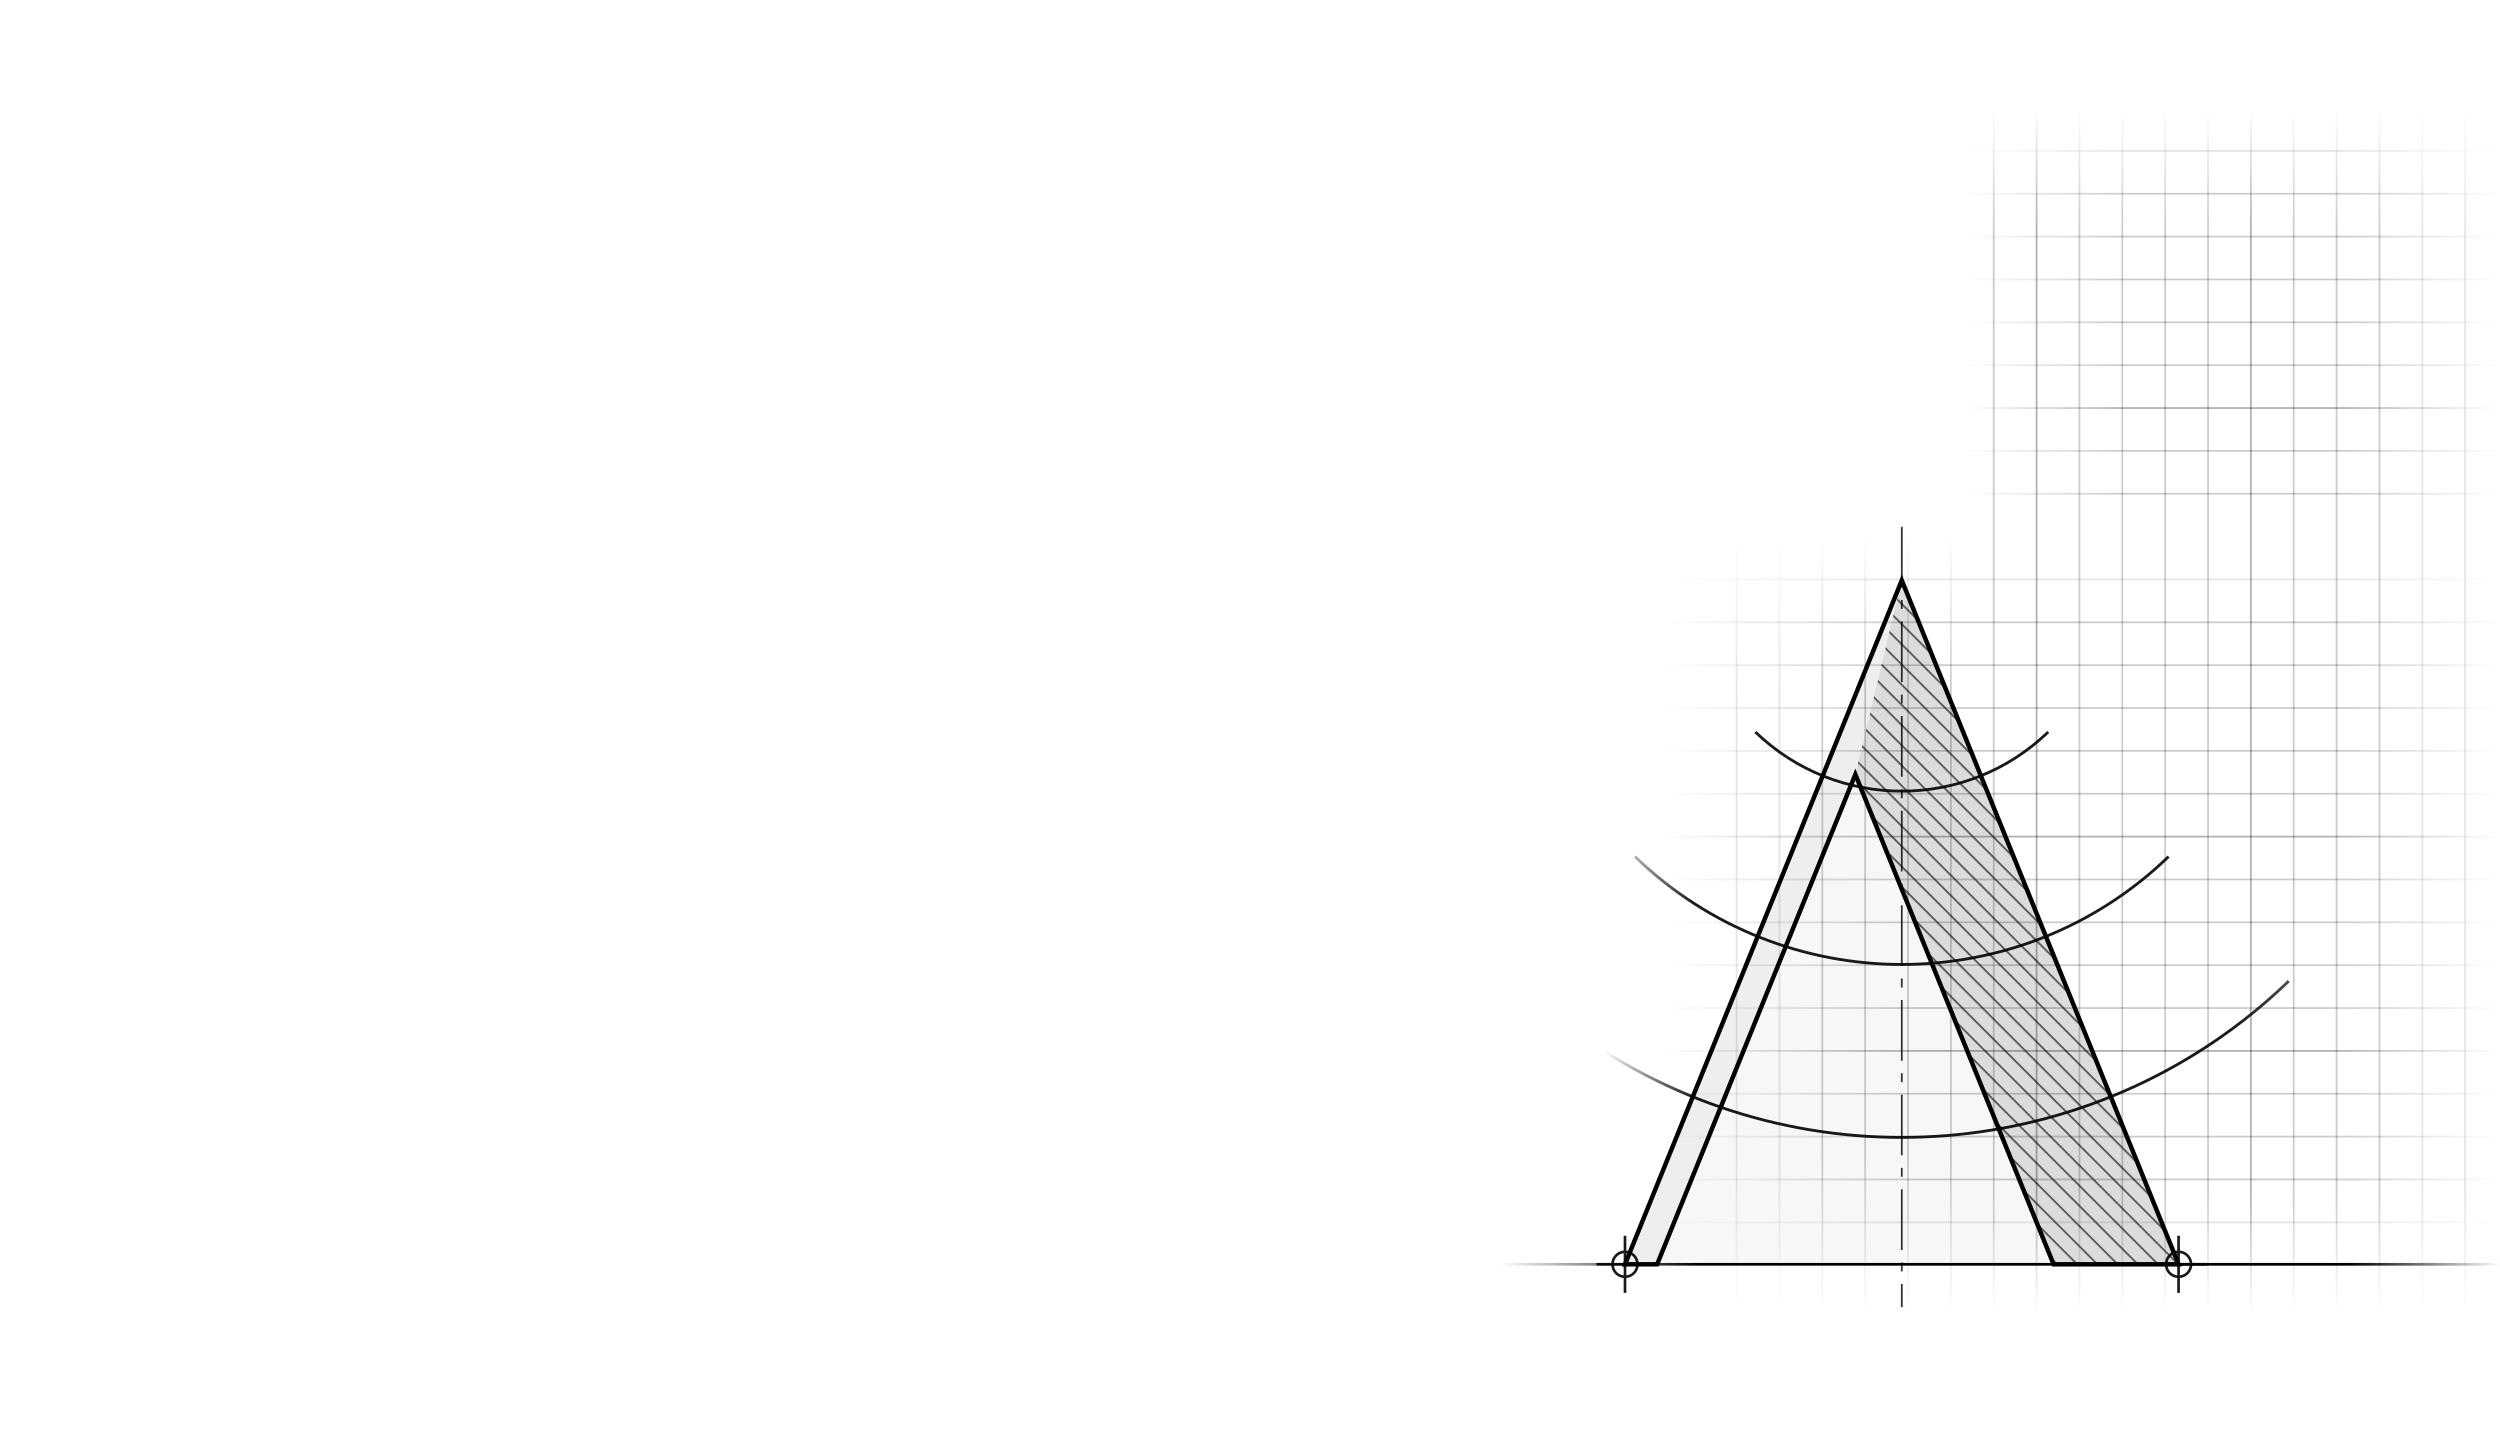
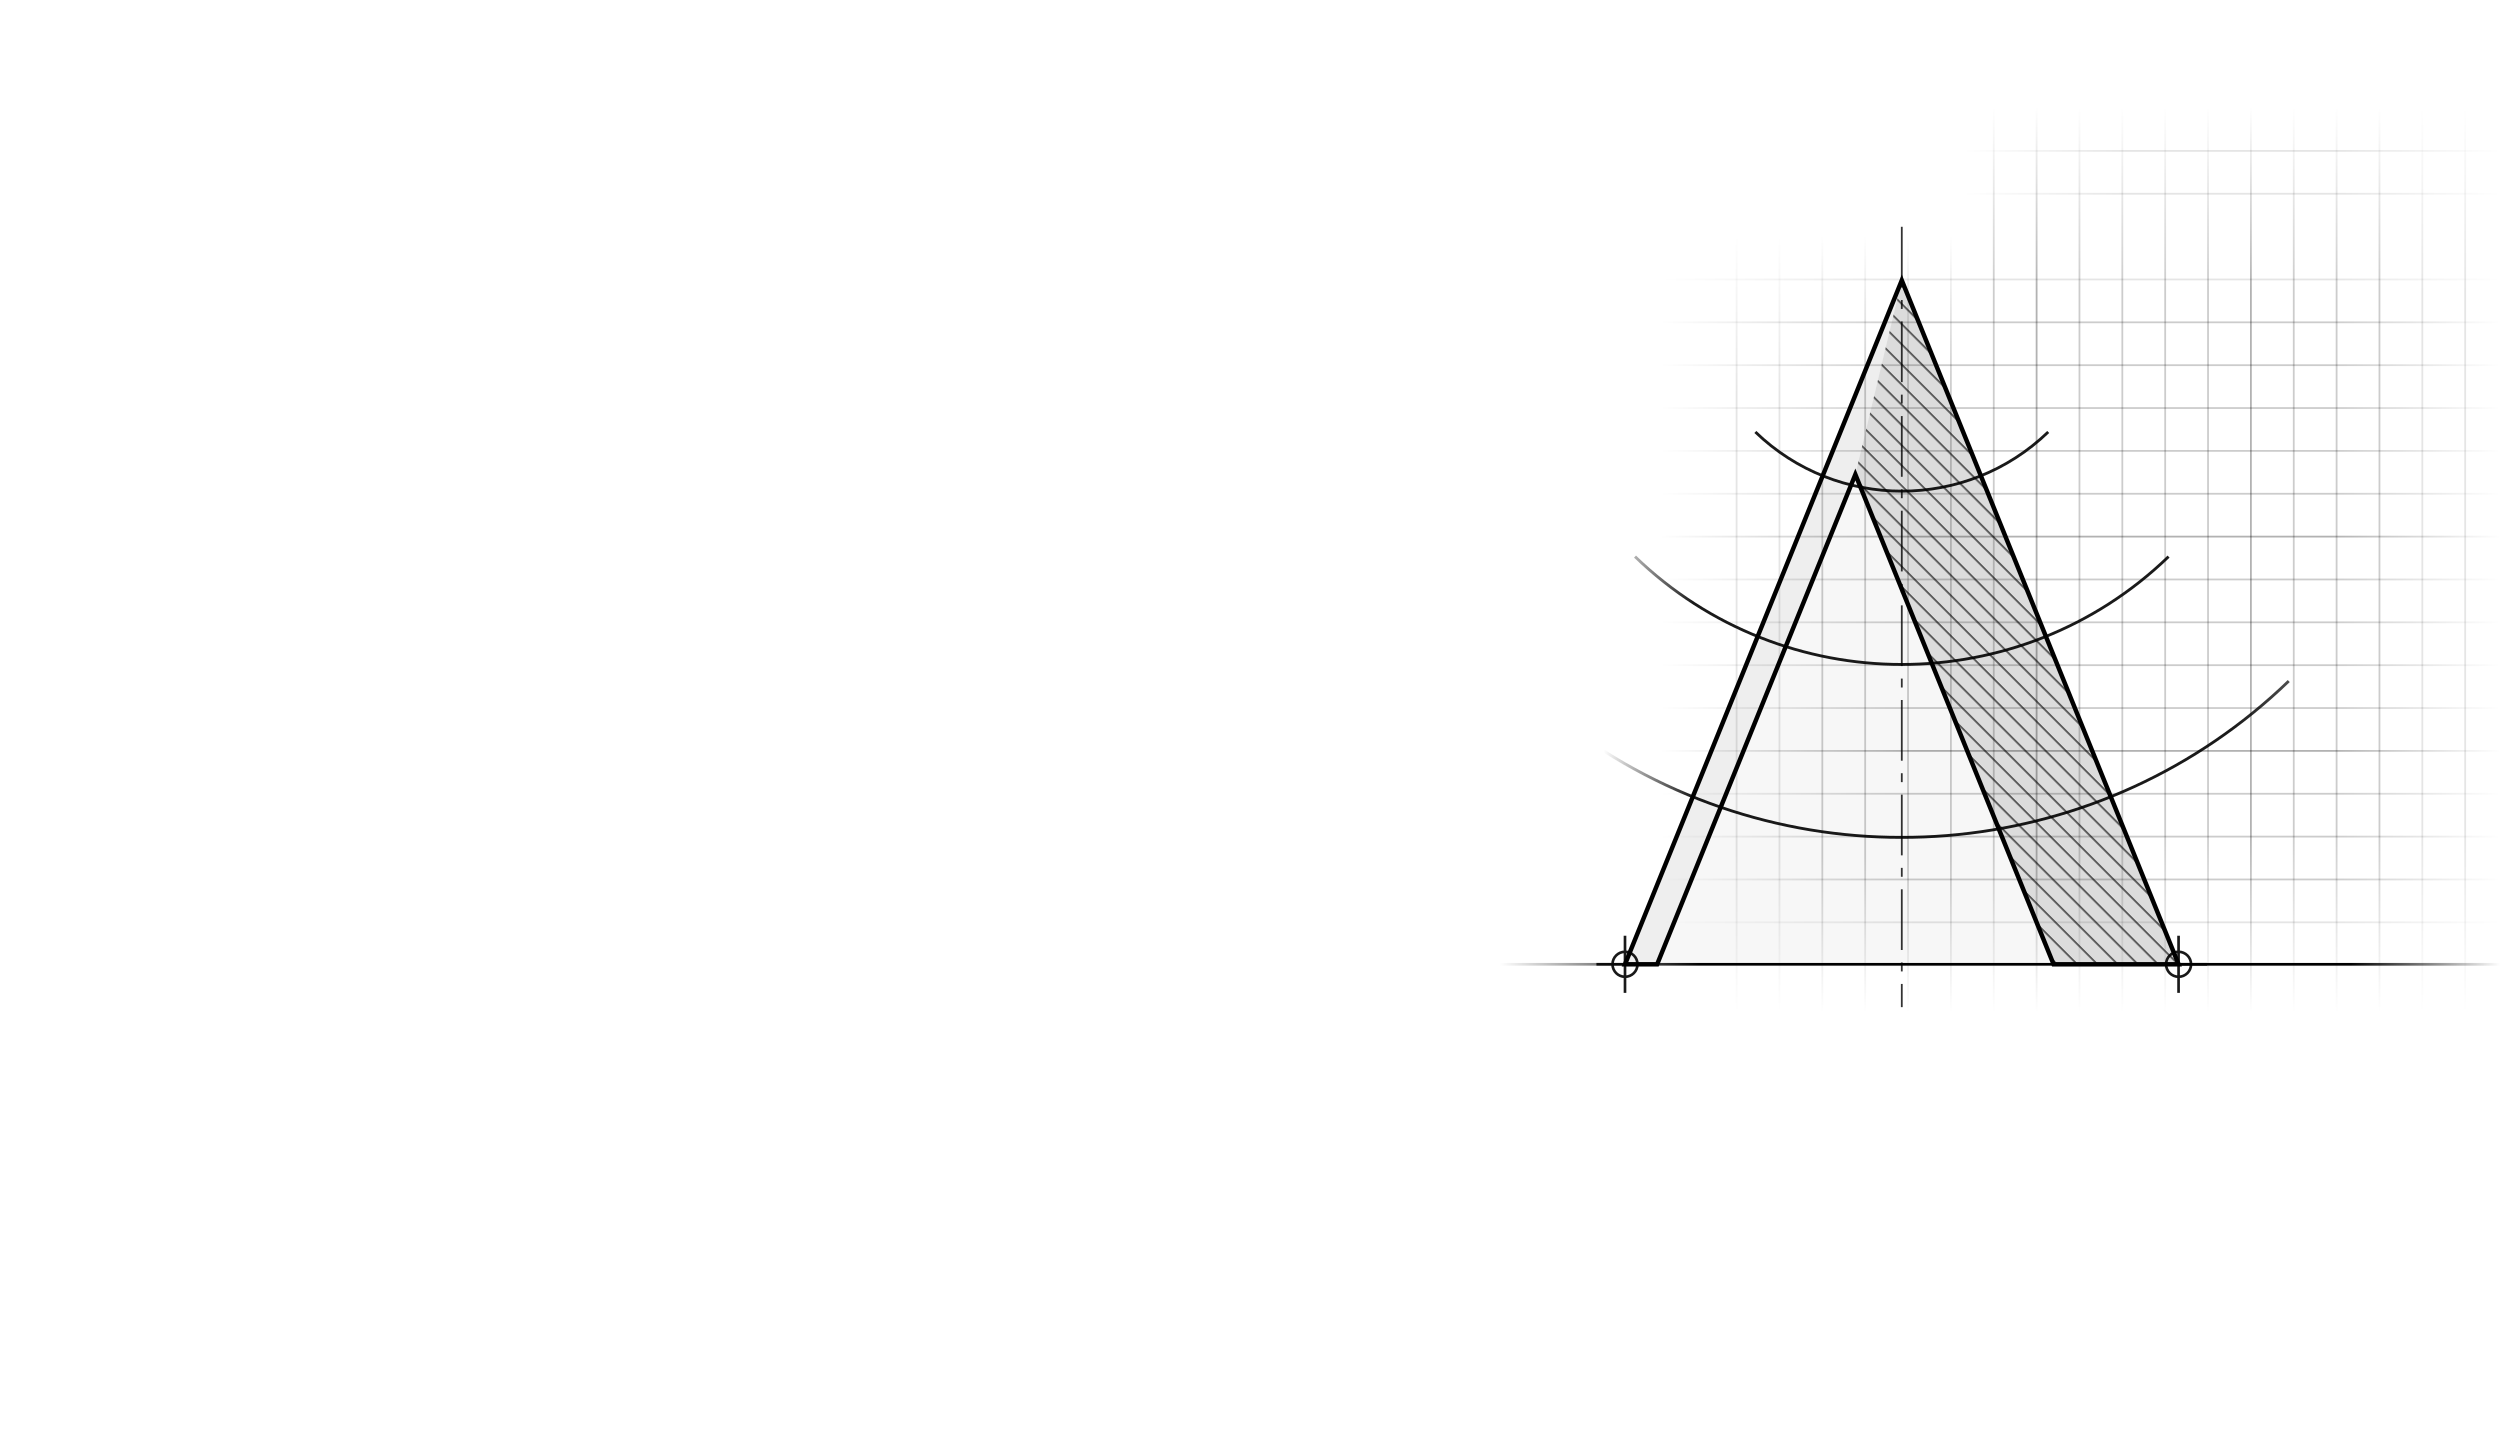
- <svg xmlns="http://www.w3.org/2000/svg" viewBox="-60 0 1400 800" width="1400" height="800" fill="none" stroke="currentColor" stroke-width="1.5">
+ <svg xmlns="http://www.w3.org/2000/svg" viewBox="-60 168 1400 800" width="1400" height="800" fill="none" stroke="currentColor" stroke-width="1.5">
  <defs>
    <linearGradient id="fxB" gradientUnits="userSpaceOnUse" x1="870" x2="1340" y1="0" y2="0">
      <stop offset="0" stop-opacity="0" />
      <stop offset="0.3" />
      <stop offset="0.8" />
      <stop offset="1" stop-opacity="0" />
    </linearGradient>
    <linearGradient id="fxA" gradientUnits="userSpaceOnUse" x1="1040" x2="1340" y1="0" y2="0">
      <stop offset="0" stop-opacity="0" />
      <stop offset="0.3" />
      <stop offset="0.7" />
      <stop offset="1" stop-opacity="0" />
    </linearGradient>
    <linearGradient id="fyB" gradientUnits="userSpaceOnUse" x1="0" x2="0" y1="300" y2="735">
      <stop offset="0" stop-opacity="0" />
      <stop offset="0.2" />
      <stop offset="0.8" />
      <stop offset="1" stop-opacity="0" />
    </linearGradient>
-     <linearGradient id="fyA" gradientUnits="userSpaceOnUse" x1="0" x2="0" y1="60" y2="735">
+     <linearGradient id="fyA" gradientUnits="userSpaceOnUse" x1="0" x2="0" y1="228" y2="735">
      <stop offset="0" stop-opacity="0" />
-       <stop offset="0.1" />
-       <stop offset="0.9" />
+       <stop offset="0.2" />
+       <stop offset="0.8" />
      <stop offset="1" stop-opacity="0" />
    </linearGradient>
    <linearGradient id="fd" gradientUnits="userSpaceOnUse" x1="780" x2="1340" y1="0" y2="0">
      <stop offset="0" stop-opacity="0" />
      <stop offset=".2" />
      <stop offset=".85" />
      <stop offset="1" stop-opacity="0" />
    </linearGradient>
    <linearGradient id="fa" gradientUnits="userSpaceOnUse" x1="838" x2="1340" y1="0" y2="0">
      <stop offset="0" stop-opacity="0" />
      <stop offset=".1" />
      <stop offset=".7" />
      <stop offset="1" stop-opacity="0" />
    </linearGradient>
    <pattern id="hatch" width="8" height="8" patternUnits="userSpaceOnUse" patternTransform="rotate(45)">
      <path d="M0 .5H8" stroke-width="1" stroke-opacity="0.6" />
    </pattern>
  </defs>
  <g stroke-width="1">
    <path d="M888.5 300V735" stroke="url(#fyB)" stroke-opacity="0" />
    <path d="M912.5 300V735" stroke="url(#fyB)" stroke-opacity="0.1" />
    <path d="M936.5 300V735" stroke="url(#fyB)" stroke-opacity="0.1" />
    <path d="M960.5 300V735" stroke="url(#fyB)" stroke-opacity="0.2" />
    <path d="M984.5 300V735" stroke="url(#fyB)" stroke-opacity="0.2" />
    <path d="M1008.5 300V735M1032.5 300V735" stroke="url(#fyB)" stroke-opacity="0.2" />
-     <path d="M1056.5 60V735M1104.5 60V735M1128.5 60V735M1152.5 60V735M1176.5 60V735M1224.5 60V735M1248.5 60V735" stroke="url(#fyA)" stroke-opacity="0.2" />
-     <path d="M1080.5 60V735M1200.5 60V735" stroke="url(#fyA)" stroke-opacity="0.3" />
-     <path d="M1272.5 60V735" stroke="url(#fyA)" stroke-opacity="0.2" />
-     <path d="M1296.5 60V735" stroke="url(#fyA)" stroke-opacity="0.1" />
-     <path d="M1320.5 60V735" stroke="url(#fyA)" stroke-opacity="0.1" />
-     <path d="M1040 84.5H1340" stroke="url(#fxA)" stroke-opacity="0.1" />
-     <path d="M1040 108.5H1340" stroke="url(#fxA)" stroke-opacity="0.2" />
-     <path d="M1040 132.5H1340" stroke="url(#fxA)" stroke-opacity="0.2" />
-     <path d="M1040 156.5H1340M1040 180.5H1340M1040 204.5H1340M1040 252.5H1340M1040 276.5H1340" stroke="url(#fxA)" stroke-opacity="0.2" />
-     <path d="M1040 228.5H1340" stroke="url(#fxA)" stroke-opacity="0.3" />
+     <path d="M1056.5 228V735M1104.5 228V735M1128.5 228V735M1152.5 228V735M1176.5 228V735M1224.5 228V735M1248.5 228V735" stroke="url(#fyA)" stroke-opacity="0.2" />
+     <path d="M1080.5 228V735M1200.5 228V735" stroke="url(#fyA)" stroke-opacity="0.3" />
+     <path d="M1272.5 228V735" stroke="url(#fyA)" stroke-opacity="0.2" />
+     <path d="M1296.5 228V735" stroke="url(#fyA)" stroke-opacity="0.1" />
+     <path d="M1320.5 228V735" stroke="url(#fyA)" stroke-opacity="0.1" />
+     <path d="M1040 252.5H1340" stroke="url(#fxA)" stroke-opacity="0.1" />
+     <path d="M1040 276.5H1340" stroke="url(#fxA)" stroke-opacity="0.1" />
    <path d="M870 324.5H1340" stroke="url(#fxB)" stroke-opacity="0.1" />
    <path d="M870 348.5H1340" stroke="url(#fxB)" stroke-opacity="0.2" />
    <path d="M870 372.5H1340" stroke="url(#fxB)" stroke-opacity="0.2" />
    <path d="M870 396.5H1340M870 420.5H1340M870 444.5H1340M870 492.5H1340M870 516.5H1340M870 540.5H1340M870 564.5H1340M870 612.5H1340M870 636.5H1340" stroke="url(#fxB)" stroke-opacity="0.2" />
    <path d="M870 468.5H1340M870 588.5H1340" stroke="url(#fxB)" stroke-opacity="0.3" />
    <path d="M870 660.5H1340" stroke="url(#fxB)" stroke-opacity="0.2" />
    <path d="M870 684.5H1340" stroke="url(#fxB)" stroke-opacity="0.1" />
    <path d="M870 708.5H1340" stroke="url(#fxB)" stroke-opacity="0.1" />
  </g>
  <g stroke="none">
    <path d="M868 708L979 433.7L1090 708Z" fill="currentColor" fill-opacity="0.035" />
    <path d="M850 708L1005 325L979 433.7L868 708Z" fill="currentColor" fill-opacity="0.07" />
    <path d="M1005 325L1160 708H1090L979 433.7Z" fill="currentColor" fill-opacity="0.14" />
    <path d="M1005 325L1160 708H1090L979 433.7Z" fill="url(#hatch)" />
  </g>
  <path d="M850 708L1005 325L1160 708H1090L979 433.7L868 708Z" stroke-width="2.5" stroke-linejoin="miter" />
  <path d="M923 409.9A118 118 0 0 0 1087 409.9M855.6 479.7A215 215 0 0 0 1154.4 479.7M838 588.5A312 312 0 0 0 1221.7 549.4" stroke="url(#fa)" stroke-width="1.6" stroke-opacity="0.9" />
  <path d="M780 708H1340" stroke="url(#fd)" stroke-width="1.5" />
  <path d="M1005 295V732" stroke-dasharray="34 7 5 7" stroke-opacity=".8" stroke-width="1" />
  <path d="M834 708H866M850 692V724M857 708A7 7 0 1 1 843 708A7 7 0 1 1 857 708M1144 708H1176M1160 692V724M1167 708A7 7 0 1 1 1153 708A7 7 0 1 1 1167 708" stroke-opacity=".9" />
</svg>
